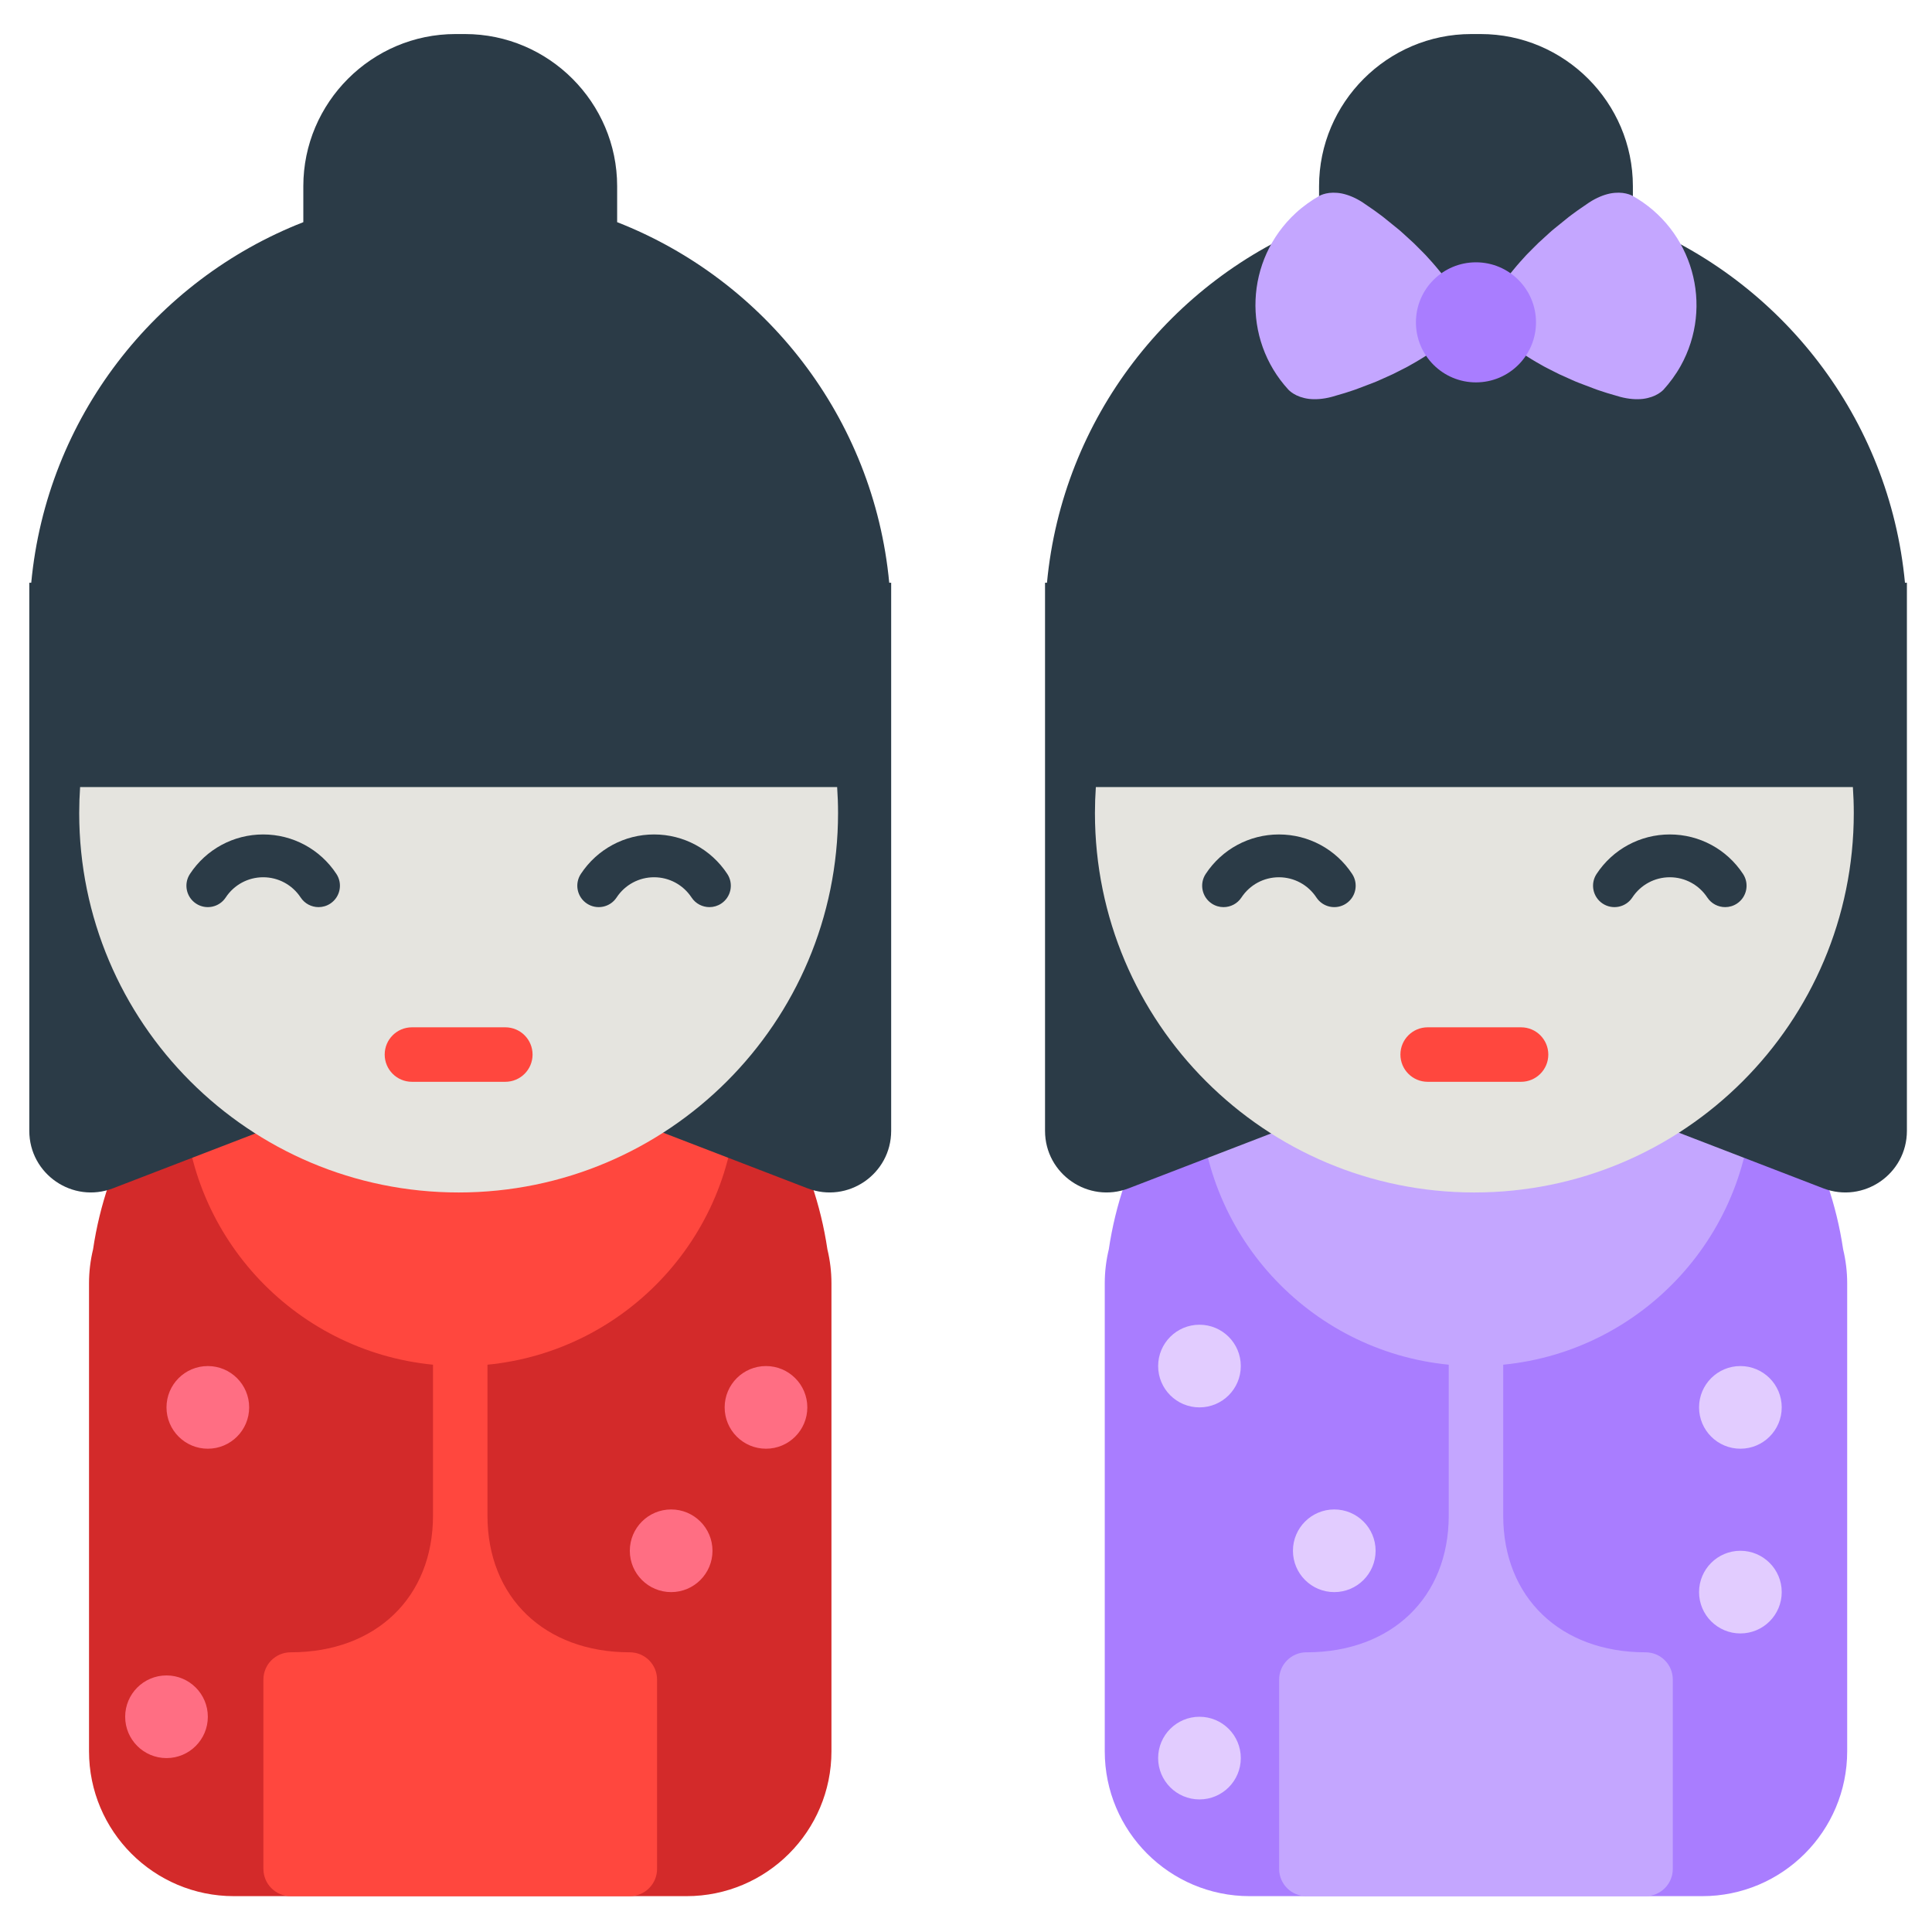
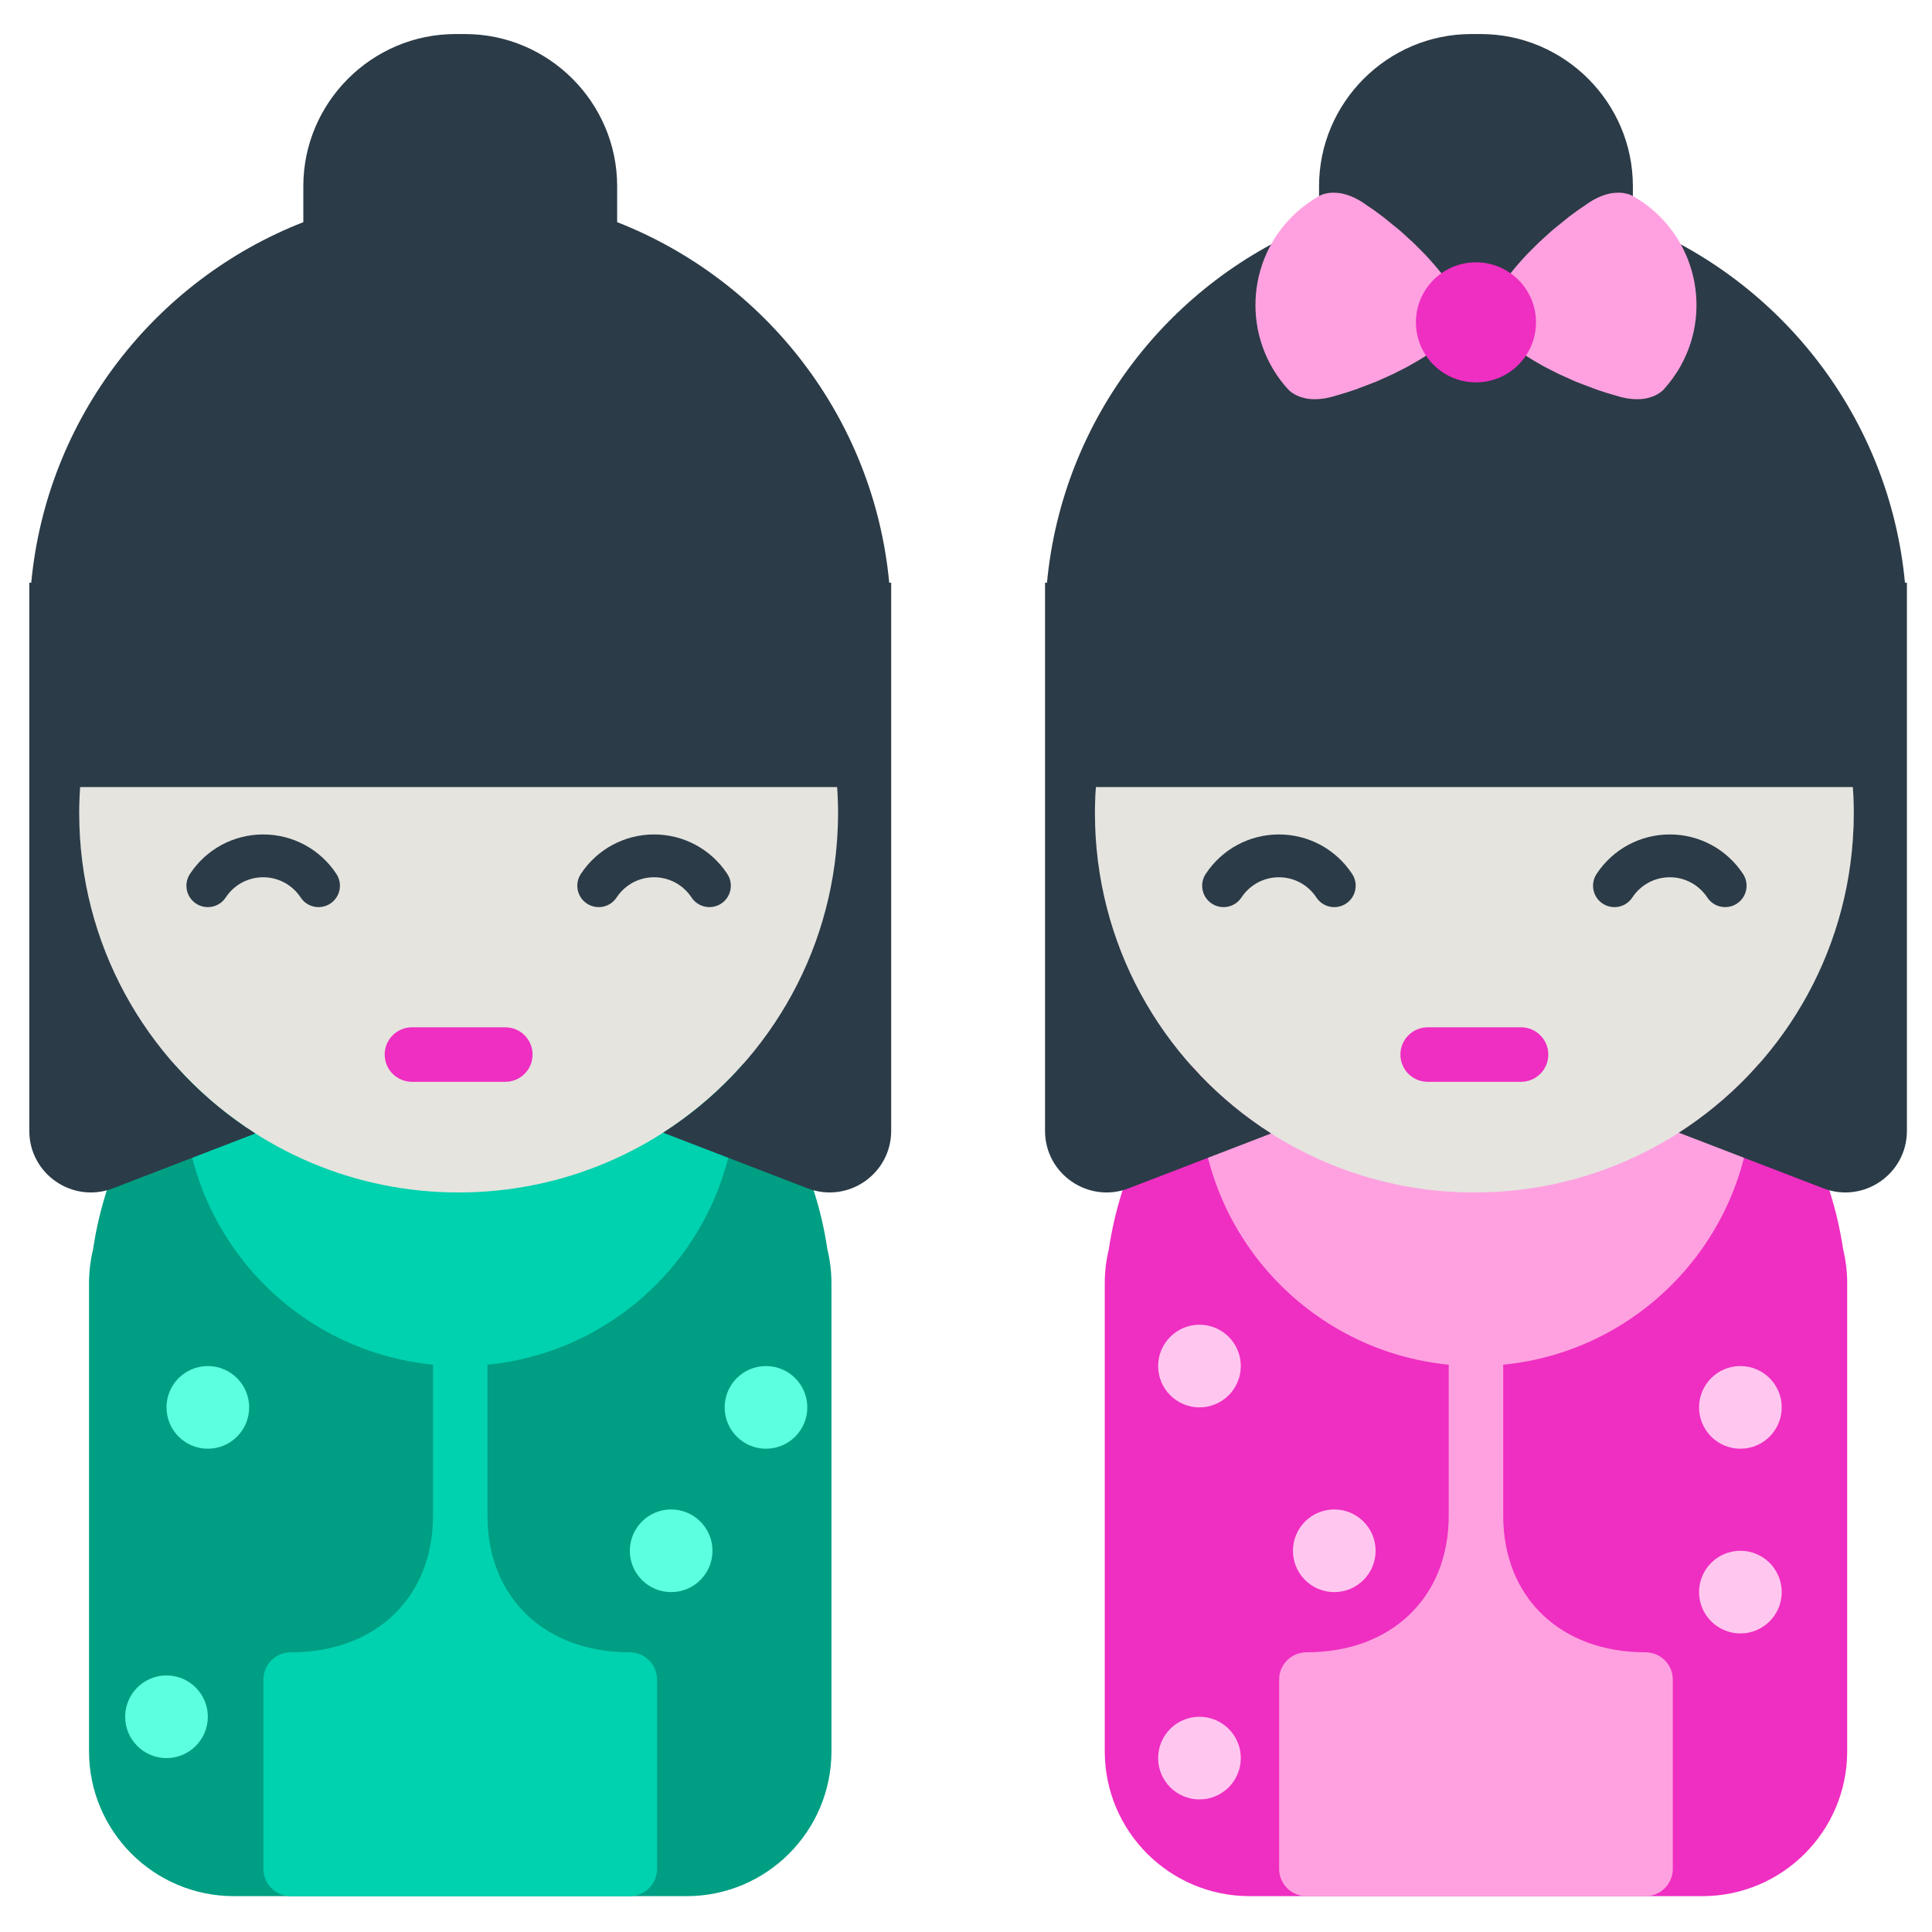
<svg xmlns="http://www.w3.org/2000/svg" version="1.1" x="0px" y="0px" viewBox="0 0 512 512" enable-background="new 0 0 512 512" xml:space="preserve">
  <g id="Layer_2">
-     <path fill="#A97DFF" d="M489.524,340.093v124.001c0,21.211-17.195,38.406-38.406,38.406H331.177   c-21.211,0-38.406-17.195-38.406-38.406V340.093c0-3.102,0.377-6.114,1.072-9.003c7.028-47.436,47.913-83.836,97.304-83.836   c49.391,0,90.276,36.4,97.304,83.836C489.146,333.979,489.524,336.991,489.524,340.093z" />
+     <path fill="#009E83" d="M219.271,331.09c-7.028-47.436-47.913-83.836-97.304-83.836s-90.276,36.4-97.304,83.836   c-0.694,2.889-1.072,5.901-1.072,9.003v124.001c0,21.211,17.195,38.406,38.406,38.406h119.941   c21.211,0,38.406-17.195,38.406-38.406V340.093C220.343,336.991,219.966,333.979,219.271,331.09z" />
  </g>
  <g id="Layer_3">
-     <path fill="#D32A2A" d="M220.343,340.093v124.001c0,21.211-17.195,38.406-38.406,38.406H61.996   c-21.211,0-38.406-17.195-38.406-38.406V340.093c0-3.102,0.377-6.114,1.072-9.003c7.028-47.436,47.913-83.836,97.304-83.836   s90.276,36.4,97.304,83.836C219.966,333.979,220.343,336.991,220.343,340.093z" />
+     <path fill="#00D1AE" d="M166.909,437.88c-22.563,0-37.723-14.553-37.723-36.214V361.66c37.08-3.627,66.057-34.886,66.057-72.919   c0-40.469-32.807-73.276-73.276-73.276s-73.276,32.807-73.276,73.276c0,38.033,28.977,69.292,66.057,72.919v40.006   c0,21.661-15.16,36.214-37.723,36.214c-3.987,0-7.219,3.232-7.219,7.22v50.181c0,3.987,3.232,7.22,7.219,7.22h89.884   c3.987,0,7.219-3.232,7.219-7.22V445.1C174.128,441.112,170.896,437.88,166.909,437.88z" />
  </g>
  <g id="Layer_4">
-     <path fill="#C4A6FF" d="M443.309,445.1v50.18c0,3.987-3.232,7.219-7.219,7.219h-89.884c-3.987,0-7.219-3.232-7.219-7.219V445.1   c0-3.987,3.232-7.219,7.219-7.219c22.563,0,37.723-14.553,37.723-36.214V361.66c-37.08-3.627-66.057-34.886-66.057-72.919   c0-40.469,32.807-73.276,73.276-73.276c40.469,0,73.276,32.807,73.276,73.276c0,38.033-28.977,69.292-66.057,72.919v40.006   c0,21.661,15.16,36.214,37.723,36.214C440.077,437.88,443.309,441.112,443.309,445.1z" />
+     <circle fill="#E5E4DF" cx="121.541" cy="215.465" r="100.551" />
  </g>
  <g id="Layer_5">
-     <path fill="#FF473E" d="M174.128,445.1v50.181c0,3.987-3.232,7.22-7.219,7.22H77.025c-3.987,0-7.219-3.232-7.219-7.22V445.1   c0-3.987,3.232-7.22,7.219-7.22c22.563,0,37.723-14.553,37.723-36.214V361.66c-37.08-3.627-66.057-34.886-66.057-72.919   c0-40.469,32.807-73.276,73.276-73.276s73.276,32.807,73.276,73.276c0,38.033-28.977,69.292-66.057,72.919v40.006   c0,21.661,15.16,36.214,37.723,36.214C170.896,437.88,174.128,441.112,174.128,445.1z" />
+     <path fill="#5CFFE0" d="M66.03,372.971c0,6.049-4.904,10.953-10.953,10.953s-10.953-4.904-10.953-10.953   c0-6.049,4.904-10.953,10.953-10.953S66.03,366.922,66.03,372.971z M44.125,444.006c-6.049,0-10.953,4.904-10.953,10.953   c0,6.049,4.904,10.953,10.953,10.953s10.953-4.904,10.953-10.953C55.078,448.91,50.174,444.006,44.125,444.006z M177.862,400.019   c-6.049,0-10.953,4.904-10.953,10.953c0,6.049,4.904,10.953,10.953,10.953c6.049,0,10.953-4.904,10.953-10.953   C188.815,404.923,183.911,400.019,177.862,400.019z M202.995,362.018c-6.049,0-10.953,4.904-10.953,10.953   c0,6.049,4.904,10.953,10.953,10.953c6.049,0,10.953-4.904,10.953-10.953C213.948,366.922,209.044,362.018,202.995,362.018z" />
  </g>
  <g id="Layer_6">
-     <path fill="#2B3B47" d="M236.169,154.437v145.246c0,11.455-11.494,19.345-22.183,15.227l-86.154-33.184   c-3.775-1.454-7.955-1.454-11.73,0l-86.154,33.184c-10.689,4.117-22.183-3.772-22.183-15.227V154.437h0.514   c4.108-43.672,32.804-80.19,72.104-95.563v-9.531c0-22.176,18.144-40.32,40.32-40.32h2.528c22.176,0,40.32,18.144,40.32,40.32   v9.531c39.3,15.372,67.995,51.891,72.104,95.563H236.169z M504.835,154.437c-4.108-43.672-32.804-80.19-72.104-95.562v-9.531   c0-22.176-18.144-40.32-40.32-40.32h-2.528c-22.176,0-40.32,18.144-40.32,40.32v9.531c-39.3,15.373-67.995,51.891-72.104,95.562   h-0.514v145.246c0,11.455,11.494,19.345,22.183,15.227l86.154-33.184c3.775-1.454,7.955-1.454,11.73,0l86.154,33.184   c10.689,4.117,22.183-3.772,22.183-15.227V154.437H504.835z" />
+     <path fill="#EF2EC2" d="M488.452,331.09c-7.028-47.436-47.913-83.836-97.304-83.836c-49.391,0-90.276,36.4-97.304,83.836   c-0.694,2.889-1.072,5.901-1.072,9.003v124.001c0,21.211,17.195,38.406,38.406,38.406h119.941   c21.211,0,38.406-17.195,38.406-38.406V340.093C489.524,336.991,489.146,333.979,488.452,331.09z" />
  </g>
  <g id="Layer_7">
-     <path fill="#FF6E83" d="M66.03,372.971c0,6.049-4.904,10.953-10.953,10.953s-10.953-4.904-10.953-10.953   c0-6.049,4.904-10.953,10.953-10.953S66.03,366.922,66.03,372.971z M44.125,444.006c-6.049,0-10.953,4.904-10.953,10.953   c0,6.049,4.904,10.953,10.953,10.953s10.953-4.904,10.953-10.953C55.078,448.91,50.174,444.006,44.125,444.006z M177.862,400.019   c-6.049,0-10.953,4.904-10.953,10.953c0,6.049,4.904,10.953,10.953,10.953c6.049,0,10.953-4.904,10.953-10.953   C188.815,404.923,183.911,400.019,177.862,400.019z M202.995,362.018c-6.049,0-10.953,4.904-10.953,10.953   c0,6.049,4.904,10.953,10.953,10.953c6.049,0,10.953-4.904,10.953-10.953C213.948,366.922,209.044,362.018,202.995,362.018z" />
+     <path fill="#FFA1E0" d="M436.09,437.88c-22.563,0-37.723-14.553-37.723-36.214V361.66c37.08-3.627,66.057-34.886,66.057-72.919   c0-40.469-32.807-73.276-73.276-73.276c-40.469,0-73.276,32.807-73.276,73.276c0,38.033,28.977,69.292,66.057,72.919v40.006   c0,21.661-15.16,36.214-37.723,36.214c-3.987,0-7.219,3.232-7.219,7.219v50.18c0,3.987,3.232,7.219,7.219,7.219h89.884   c3.987,0,7.219-3.232,7.219-7.219V445.1C443.309,441.112,440.077,437.88,436.09,437.88z" />
  </g>
  <g id="Layer_8">
-     <path fill="#E5E4DF" d="M221.853,208.58c0.154,2.276,0.239,4.57,0.239,6.885c0,55.533-45.018,100.551-100.551,100.551   c-55.533,0-100.551-45.018-100.551-100.551c0-2.315,0.085-4.609,0.239-6.885H221.853z M290.41,208.58   c-0.154,2.276-0.239,4.57-0.239,6.885c0,55.533,45.018,100.551,100.551,100.551s100.551-45.018,100.551-100.551   c0-2.315-0.085-4.609-0.239-6.885H290.41z" />
+     <circle fill="#E5E4DF" cx="390.722" cy="215.465" r="100.551" />
  </g>
  <g id="Layer_9">
+     <path fill="#2B3B47" d="M504.835,154.437c-4.108-43.672-32.804-80.19-72.104-95.562v-9.531c0-22.176-18.144-40.32-40.32-40.32   h-2.528c-22.176,0-40.32,18.144-40.32,40.32v9.531c-39.3,15.373-67.995,51.891-72.104,95.562h-0.514v145.246   c0,11.455,11.494,19.345,22.183,15.227l37.725-14.531c-27.2-17.291-45.53-47.288-46.63-81.638c0.002,0.004,0.004,0.008,0.006,0.011   c-0.035-1.093-0.059-2.188-0.059-3.289c0-1.291,0.032-2.573,0.081-3.852c0.009-0.242,0.017-0.484,0.028-0.725   c0.035-0.773,0.093-1.54,0.145-2.308H491.02c0.052,0.768,0.11,1.535,0.145,2.308c0.011,0.241,0.018,0.483,0.028,0.725   c0.048,1.279,0.081,2.562,0.081,3.852c0,0.979-0.02,1.953-0.047,2.926c-0.011,0.369-0.026,0.738-0.041,1.106   c-1.338,33.898-19.447,63.485-46.27,80.68l38.252,14.733c10.689,4.117,22.183-3.772,22.183-15.227V154.437H504.835z" />
+   </g>
+   <g id="Layer_10">
    <path fill="#2B3B47" d="M84.421,240.397c-1.845,0-3.653-0.898-4.744-2.554c-2.209-3.357-5.922-5.361-9.931-5.361   c-4.009,0-7.722,2.004-9.931,5.361c-1.721,2.616-5.239,3.343-7.857,1.62c-2.617-1.723-3.342-5.24-1.62-7.857   c4.314-6.555,11.57-10.468,19.408-10.468s15.093,3.914,19.407,10.468c1.722,2.617,0.997,6.134-1.62,7.857   C86.574,240.095,85.491,240.397,84.421,240.397z M191.123,239.463c2.617-1.723,3.342-5.24,1.62-7.857   c-4.314-6.555-11.57-10.468-19.408-10.468s-15.093,3.914-19.407,10.468c-1.722,2.617-0.997,6.134,1.62,7.857   c2.617,1.723,6.135,0.997,7.857-1.62c2.209-3.357,5.922-5.361,9.931-5.361c4.009,0,7.722,2.004,9.931,5.361   c1.09,1.656,2.899,2.554,4.744,2.554C189.08,240.397,190.162,240.095,191.123,239.463z M328.997,237.843   c2.209-3.356,5.921-5.36,9.931-5.36c4.009,0,7.722,2.004,9.931,5.361c1.723,2.618,5.241,3.343,7.857,1.62   c2.616-1.723,3.342-5.24,1.619-7.857c-4.314-6.555-11.569-10.468-19.407-10.468c-7.839,0-15.094,3.914-19.407,10.469   c-1.723,2.617-0.997,6.135,1.62,7.857c0.961,0.632,2.043,0.935,3.113,0.934C326.099,240.397,327.907,239.499,328.997,237.843z    M460.305,239.463c2.616-1.723,3.342-5.24,1.619-7.857c-4.314-6.555-11.57-10.468-19.408-10.468s-15.093,3.914-19.407,10.468   c-1.723,2.617-0.997,6.134,1.619,7.857c2.616,1.721,6.136,0.998,7.857-1.62c2.209-3.357,5.922-5.361,9.931-5.361   c4.01,0,7.723,2.004,9.932,5.361c1.09,1.656,2.898,2.554,4.743,2.554C458.261,240.397,459.344,240.095,460.305,239.463z" />
  </g>
-   <g id="Layer_10">
-     <path fill="#FF473E" d="M133.917,286.688h-24.751c-3.987,0-7.219-3.232-7.219-7.22s3.232-7.22,7.219-7.22h24.751   c3.987,0,7.219,3.232,7.219,7.22S137.904,286.688,133.917,286.688z M410.317,279.468c0-3.987-3.232-7.22-7.22-7.22h-24.751   c-3.987,0-7.22,3.232-7.22,7.22s3.232,7.22,7.22,7.22h24.751C407.085,286.688,410.317,283.455,410.317,279.468z" />
-   </g>
  <g id="Layer_11">
-     <path fill="#E2CCFF" d="M328.824,362.018c0,6.049-4.904,10.953-10.953,10.953c-6.049,0-10.953-4.904-10.953-10.953   c0-6.049,4.904-10.953,10.953-10.953C323.92,351.065,328.824,355.969,328.824,362.018z M353.597,400.019   c-6.049,0-10.953,4.904-10.953,10.953s4.904,10.953,10.953,10.953c6.049,0,10.953-4.904,10.953-10.953   S359.646,400.019,353.597,400.019z M461.222,410.972c-6.049,0-10.953,4.904-10.953,10.953c0,6.049,4.904,10.953,10.953,10.953   c6.049,0,10.953-4.904,10.953-10.953C472.175,415.875,467.272,410.972,461.222,410.972z M461.222,362.018   c-6.049,0-10.953,4.904-10.953,10.953c0,6.049,4.904,10.953,10.953,10.953c6.049,0,10.953-4.904,10.953-10.953   C472.175,366.922,467.272,362.018,461.222,362.018z M317.871,454.959c-6.049,0-10.953,4.904-10.953,10.953   c0,6.049,4.904,10.953,10.953,10.953c6.049,0,10.953-4.904,10.953-10.953C328.824,459.863,323.92,454.959,317.871,454.959z" />
+     <path fill="#EF2EC2" d="M133.917,286.688h-24.751c-3.987,0-7.219-3.232-7.219-7.22s3.232-7.22,7.219-7.22h24.751   c3.987,0,7.219,3.232,7.219,7.22S137.904,286.688,133.917,286.688z M410.317,279.468c0-3.987-3.232-7.22-7.22-7.22h-24.751   c-3.987,0-7.22,3.232-7.22,7.22s3.232,7.22,7.22,7.22h24.751C407.085,286.688,410.317,283.455,410.317,279.468z" />
  </g>
  <g id="Layer_12">
-     <path fill="#C4A6FF" d="M349.696,51.879c0,0,0.637-0.356,1.689-0.596c1.054-0.248,2.516-0.331,4.203-0.008   c1.683,0.346,3.591,1.103,5.559,2.384c0.979,0.673,1.991,1.368,3.018,2.074c1.017,0.773,2.066,1.465,3.086,2.329   c1.026,0.83,2.052,1.661,3.062,2.478c1.014,0.794,1.981,1.765,2.934,2.603c0.952,0.842,1.865,1.701,2.718,2.594   c0.854,0.887,1.676,1.635,2.409,2.488c1.482,1.6,2.698,3.06,3.543,4.114c0.835,1.117,1.313,1.755,1.313,1.755   c4.332,5.789,3.15,13.993-2.639,18.325c-0.095,0.071-0.238,0.174-0.334,0.242c0,0-0.653,0.457-1.795,1.257   c-1.132,0.737-2.742,1.745-4.65,2.802c-0.963,0.582-1.977,1.036-3.065,1.612c-1.089,0.582-2.225,1.113-3.392,1.616   c-1.166,0.498-2.389,1.118-3.6,1.557c-1.215,0.461-2.449,0.93-3.683,1.398c-1.239,0.502-2.452,0.832-3.659,1.249   c-1.197,0.35-2.375,0.695-3.515,1.028c-2.27,0.602-4.318,0.726-6.025,0.529c-1.703-0.22-3.067-0.755-3.99-1.32   c-0.925-0.557-1.419-1.093-1.419-1.093c-12.403-13.482-11.529-34.467,1.954-46.87C345.324,54.671,347.535,53.104,349.696,51.879z    M445.372,97.016c8.936-15.993,3.215-36.202-12.777-45.138c0,0-0.637-0.356-1.689-0.596c-1.054-0.248-2.516-0.331-4.203-0.008   c-1.683,0.346-3.591,1.103-5.559,2.384c-0.979,0.673-1.991,1.368-3.018,2.074c-1.017,0.773-2.066,1.465-3.086,2.329   c-1.026,0.83-2.052,1.661-3.062,2.478c-1.014,0.794-1.981,1.765-2.934,2.603c-0.952,0.842-1.865,1.701-2.718,2.594   c-0.854,0.887-1.676,1.635-2.409,2.488c-1.482,1.6-2.698,3.06-3.543,4.114c-0.835,1.117-1.313,1.755-1.313,1.755   c-0.07,0.095-0.174,0.237-0.242,0.334c-4.147,5.923-2.708,14.086,3.215,18.233c0,0,0.653,0.457,1.795,1.257   c1.132,0.737,2.742,1.745,4.65,2.802c0.963,0.582,1.977,1.036,3.065,1.612c1.089,0.582,2.225,1.113,3.392,1.616   c1.166,0.498,2.389,1.118,3.6,1.557c1.215,0.461,2.449,0.93,3.683,1.398c1.239,0.502,2.452,0.832,3.659,1.249   c1.197,0.35,2.375,0.695,3.515,1.028c2.27,0.602,4.318,0.726,6.025,0.529c1.703-0.22,3.067-0.755,3.99-1.32   c0.925-0.557,1.419-1.093,1.419-1.093C442.497,101.457,444.108,99.278,445.372,97.016z" />
+     <path fill="#FFC7EF" d="M328.824,362.018c0,6.049-4.904,10.953-10.953,10.953c-6.049,0-10.953-4.904-10.953-10.953   c0-6.049,4.904-10.953,10.953-10.953C323.92,351.065,328.824,355.969,328.824,362.018z M353.597,400.019   c-6.049,0-10.953,4.904-10.953,10.953s4.904,10.953,10.953,10.953c6.049,0,10.953-4.904,10.953-10.953   S359.646,400.019,353.597,400.019z M461.222,410.972c-6.049,0-10.953,4.904-10.953,10.953c0,6.049,4.904,10.953,10.953,10.953   c6.049,0,10.953-4.904,10.953-10.953C472.175,415.875,467.272,410.972,461.222,410.972z M461.222,362.018   c-6.049,0-10.953,4.904-10.953,10.953c0,6.049,4.904,10.953,10.953,10.953c6.049,0,10.953-4.904,10.953-10.953   C472.175,366.922,467.272,362.018,461.222,362.018z M317.871,454.959c-6.049,0-10.953,4.904-10.953,10.953   c0,6.049,4.904,10.953,10.953,10.953c6.049,0,10.953-4.904,10.953-10.953C328.824,459.863,323.92,454.959,317.871,454.959z" />
  </g>
  <g id="Layer_13">
-     <path fill="#A97DFF" d="M407.055,85.425c0,8.787-7.123,15.91-15.91,15.91s-15.91-7.123-15.91-15.91s7.123-15.91,15.91-15.91   S407.055,76.638,407.055,85.425z" />
+     <path fill="#FFA1E0" d="M349.696,51.879c0,0,0.637-0.356,1.689-0.596c1.054-0.248,2.516-0.331,4.203-0.008   c1.683,0.346,3.591,1.103,5.559,2.384c0.979,0.673,1.991,1.368,3.018,2.074c1.017,0.773,2.066,1.465,3.086,2.329   c1.026,0.83,2.052,1.661,3.062,2.478c1.014,0.794,1.981,1.765,2.934,2.603c0.952,0.842,1.865,1.701,2.718,2.594   c0.854,0.887,1.676,1.635,2.409,2.488c1.482,1.6,2.698,3.06,3.543,4.114c0.835,1.117,1.313,1.755,1.313,1.755   c4.332,5.789,3.15,13.993-2.639,18.325c-0.095,0.071-0.238,0.174-0.334,0.242c0,0-0.653,0.457-1.795,1.257   c-1.132,0.737-2.742,1.745-4.65,2.802c-0.963,0.582-1.977,1.036-3.065,1.612c-1.089,0.582-2.225,1.113-3.392,1.616   c-1.166,0.498-2.389,1.118-3.6,1.557c-1.215,0.461-2.449,0.93-3.683,1.398c-1.239,0.502-2.452,0.832-3.659,1.249   c-1.197,0.35-2.375,0.695-3.515,1.028c-2.27,0.602-4.318,0.726-6.025,0.529c-1.703-0.22-3.067-0.755-3.99-1.32   c-0.925-0.557-1.419-1.093-1.419-1.093c-12.403-13.482-11.529-34.467,1.954-46.87C345.324,54.671,347.535,53.104,349.696,51.879z    M445.372,97.016c8.936-15.993,3.215-36.202-12.777-45.138c0,0-0.637-0.356-1.689-0.596c-1.054-0.248-2.516-0.331-4.203-0.008   c-1.683,0.346-3.591,1.103-5.559,2.384c-0.979,0.673-1.991,1.368-3.018,2.074c-1.017,0.773-2.066,1.465-3.086,2.329   c-1.026,0.83-2.052,1.661-3.062,2.478c-1.014,0.794-1.981,1.765-2.934,2.603c-0.952,0.842-1.865,1.701-2.718,2.594   c-0.854,0.887-1.676,1.635-2.409,2.488c-1.482,1.6-2.698,3.06-3.543,4.114c-0.835,1.117-1.313,1.755-1.313,1.755   c-0.07,0.095-0.174,0.237-0.242,0.334c-4.147,5.923-2.708,14.086,3.215,18.233c0,0,0.653,0.457,1.795,1.257   c1.132,0.737,2.742,1.745,4.65,2.802c0.963,0.582,1.977,1.036,3.065,1.612c1.089,0.582,2.225,1.113,3.392,1.616   c1.166,0.498,2.389,1.118,3.6,1.557c1.215,0.461,2.449,0.93,3.683,1.398c1.239,0.502,2.452,0.832,3.659,1.249   c1.197,0.35,2.375,0.695,3.515,1.028c2.27,0.602,4.318,0.726,6.025,0.529c1.703-0.22,3.067-0.755,3.99-1.32   c0.925-0.557,1.419-1.093,1.419-1.093C442.497,101.457,444.108,99.278,445.372,97.016z" />
+   </g>
+   <g id="Layer_14">
+     <circle fill="#EF2EC2" cx="391.145" cy="85.425" r="15.91" />
+   </g>
+   <g id="Layer_15">
+     <path fill="#2B3B47" d="M235.655,154.437c-4.108-43.672-32.804-80.19-72.104-95.563v-9.531c0-22.176-18.144-40.32-40.32-40.32   h-2.528c-22.176,0-40.32,18.144-40.32,40.32v9.531c-39.3,15.372-67.995,51.891-72.104,95.563H7.765v145.246   c0,11.455,11.494,19.345,22.183,15.227l37.725-14.531c-27.2-17.291-45.53-47.288-46.63-81.638c0.002,0.004,0.004,0.008,0.006,0.011   c-0.035-1.093-0.059-2.188-0.059-3.289c0-1.291,0.032-2.573,0.081-3.852c0.009-0.242,0.017-0.484,0.028-0.725   c0.035-0.773,0.093-1.54,0.145-2.308h200.596c0.052,0.768,0.11,1.535,0.145,2.308c0.011,0.241,0.018,0.483,0.028,0.725   c0.048,1.279,0.081,2.562,0.081,3.852c0,0.979-0.02,1.953-0.047,2.926c-0.011,0.369-0.026,0.738-0.041,1.106   c-1.338,33.898-19.447,63.485-46.27,80.68l38.252,14.733c10.689,4.117,22.183-3.772,22.183-15.227V154.437H235.655z" />
  </g>
</svg>
